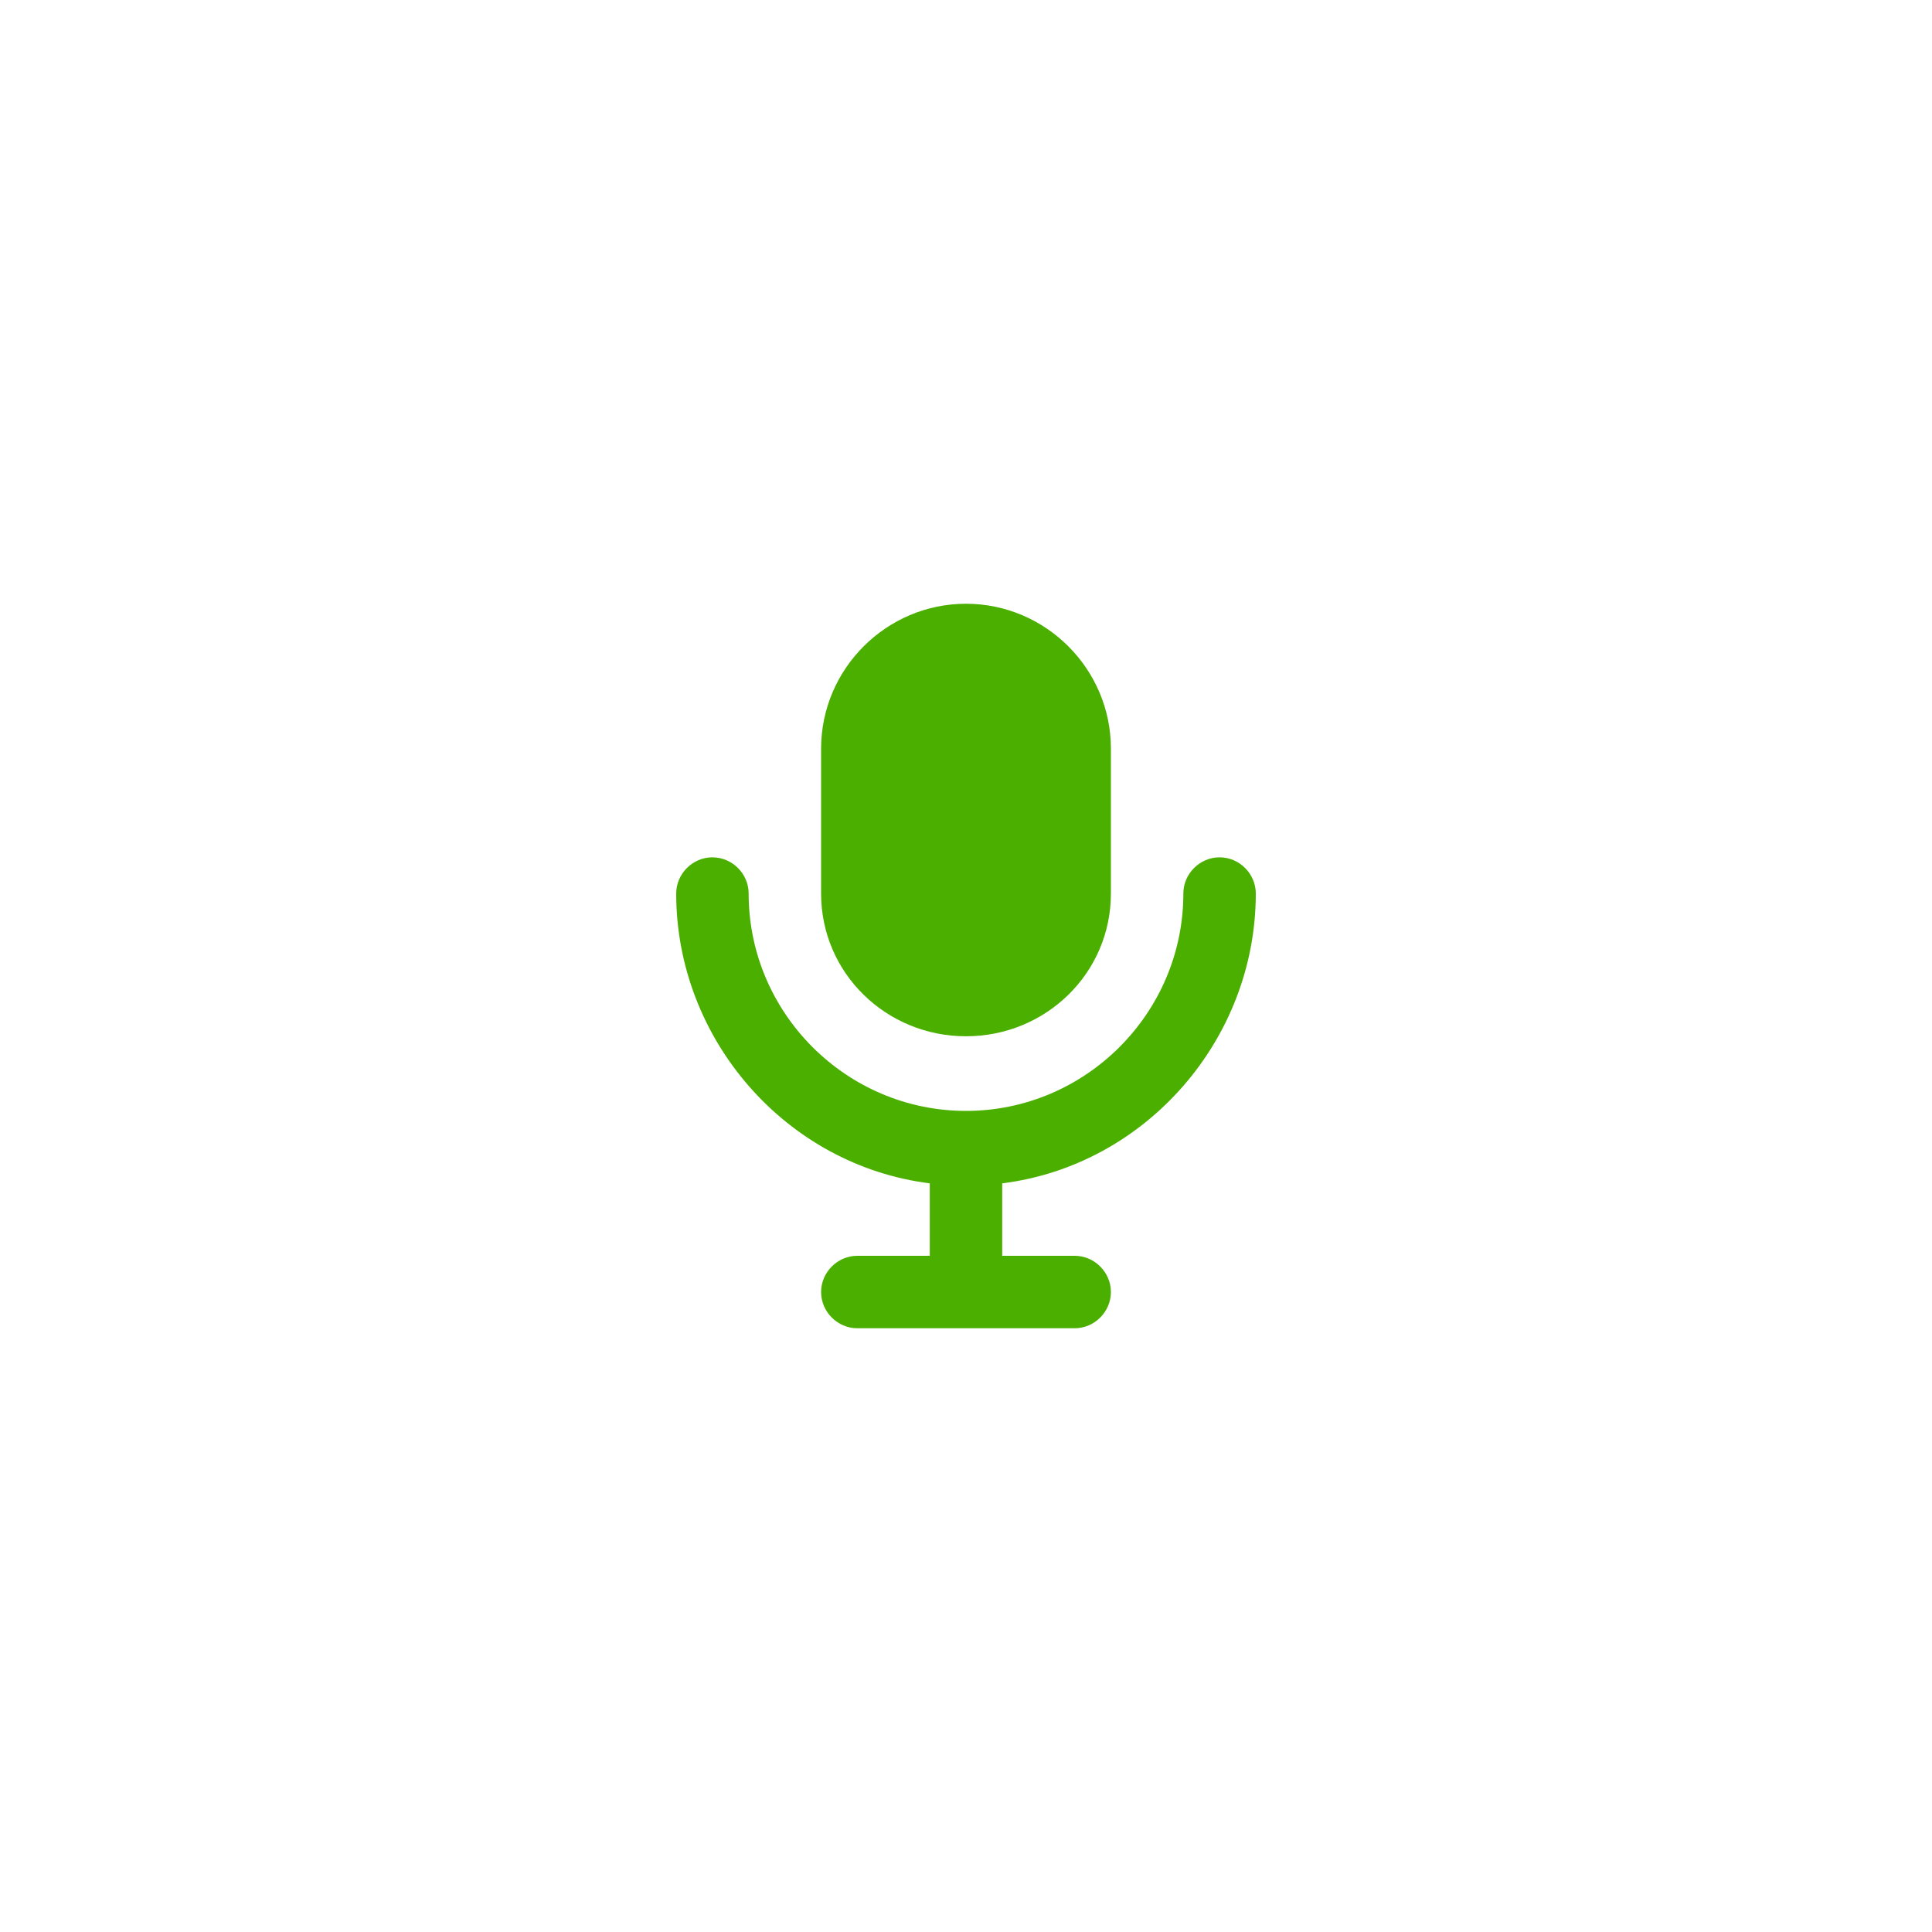
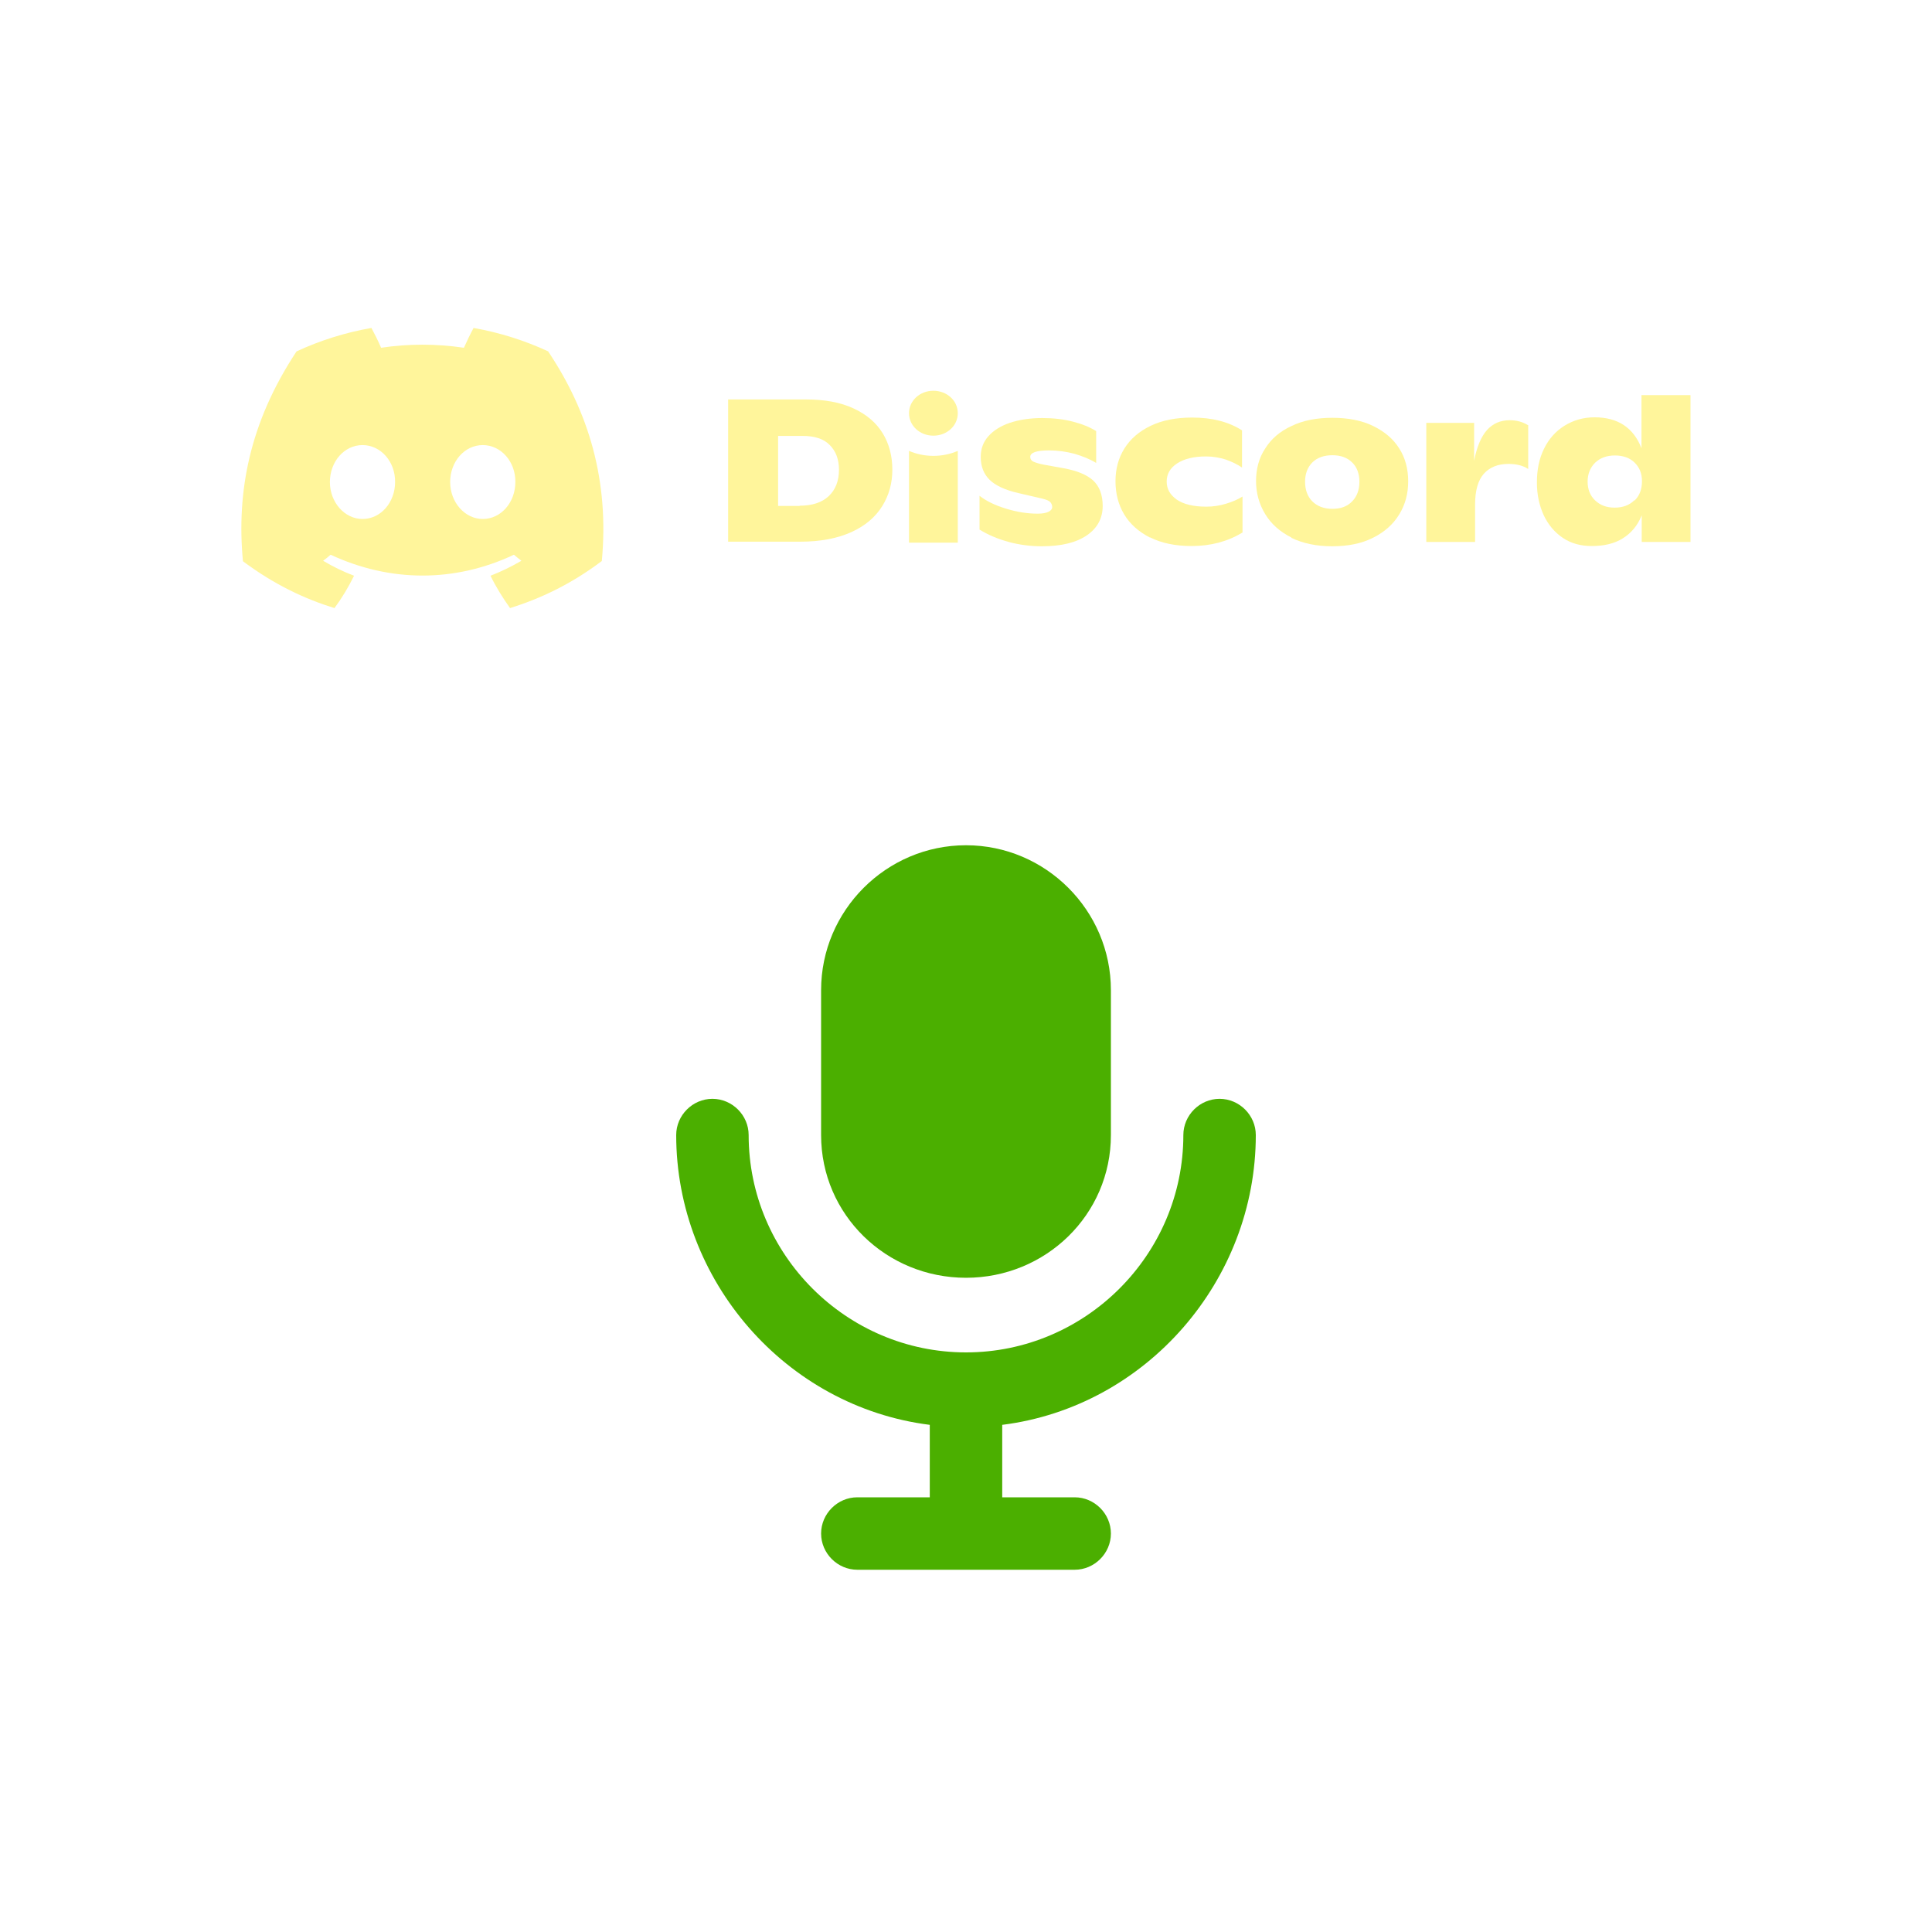
- <svg xmlns="http://www.w3.org/2000/svg" id="microphone-unmuted" viewBox="0 0 80 80">
+ <svg xmlns="http://www.w3.org/2000/svg" id="unmuted" viewBox="0 0 80 80">
  <defs>
-     <style>.cls-1{fill:#4baf00;stroke-width:0px;}</style>
+     <style>.cls-1{fill:#4baf00;}.cls-1,.cls-2{stroke-width:0px;}.cls-2{fill:#fff59b;}</style>
  </defs>
-   <path class="cls-1" d="M40,25c-3.3,0-6,2.7-6,6v6c0,3.3,2.7,5.91,6,5.91s6-2.61,6-5.91v-6c0-3.3-2.7-6-6-6Z" />
-   <path class="cls-1" d="M31,37c0-.82-.68-1.5-1.5-1.5s-1.5.68-1.5,1.5c0,6.02,4.53,11.25,10.5,12v3h-3c-.82,0-1.5.68-1.5,1.5s.68,1.5,1.5,1.5h9c.82,0,1.5-.68,1.5-1.5s-.68-1.5-1.5-1.5h-3v-3c5.97-.75,10.5-5.98,10.5-12,0-.82-.68-1.5-1.5-1.5s-1.5.68-1.5,1.5c0,4.95-4.05,9-9,9s-9-4.05-9-9Z" />
+   <path class="cls-1" d="M40,35c-3.3,0-6,2.7-6,6v6c0,3.3,2.7,5.91,6,5.91s6-2.61,6-5.91v-6c0-3.3-2.7-6-6-6Z" />
+   <path class="cls-1" d="M31,47c0-.82-.68-1.5-1.5-1.5s-1.5.68-1.5,1.5c0,6.02,4.53,11.25,10.5,12v3h-3c-.82,0-1.5.68-1.5,1.5s.68,1.5,1.5,1.5h9c.82,0,1.5-.68,1.5-1.5s-.68-1.5-1.5-1.5h-3v-3c5.97-.75,10.5-5.98,10.5-12,0-.82-.68-1.5-1.5-1.5s-1.5.68-1.5,1.5c0,4.95-4.05,9-9,9s-9-4.05-9-9Z" />
+   <path class="cls-2" d="M22.7,14.55c-.97-.45-2.01-.78-3.09-.97-.13.24-.29.57-.4.82-1.15-.17-2.3-.17-3.43,0-.11-.26-.27-.58-.4-.82-1.09.19-2.13.52-3.1.97-1.96,2.96-2.49,5.84-2.22,8.69,1.3.97,2.56,1.56,3.79,1.94.31-.42.58-.87.81-1.34-.45-.17-.88-.38-1.28-.62.11-.08.21-.16.31-.25,2.47,1.15,5.15,1.15,7.59,0,.1.09.21.17.31.25-.41.24-.84.45-1.28.62.23.47.51.92.81,1.34,1.24-.39,2.5-.97,3.8-1.95.31-3.3-.53-6.16-2.23-8.69ZM15.01,21.49c-.74,0-1.35-.69-1.35-1.53s.59-1.53,1.35-1.53,1.36.69,1.35,1.53c0,.84-.59,1.53-1.35,1.53ZM19.99,21.49c-.74,0-1.35-.69-1.35-1.53s.59-1.53,1.35-1.53,1.36.69,1.35,1.53c0,.84-.59,1.53-1.35,1.53Z" />
+   <path class="cls-2" d="M30.15,16.54h3.22c.78,0,1.43.12,1.97.37.54.25.94.59,1.21,1.03.27.44.4.95.4,1.51s-.14,1.06-.42,1.51c-.28.45-.7.81-1.27,1.07-.57.26-1.28.4-2.12.4h-2.99v-5.9ZM33.11,20.94c.52,0,.92-.13,1.21-.4.28-.27.42-.63.42-1.09,0-.43-.13-.77-.38-1.02-.25-.26-.63-.38-1.13-.38h-1.01v2.9h.89Z" />
+   <path class="cls-2" d="M41.77,22.44c-.45-.12-.85-.29-1.21-.51v-1.4c.27.21.63.39,1.09.53.45.14.89.21,1.32.21.2,0,.35-.03.45-.08.1-.05.15-.12.15-.19,0-.08-.03-.15-.08-.21-.06-.06-.16-.1-.32-.14l-.99-.23c-.57-.13-.97-.32-1.21-.56-.24-.24-.36-.55-.36-.94,0-.33.1-.61.31-.85.21-.24.51-.43.89-.56.39-.13.84-.2,1.35-.2.46,0,.89.05,1.27.15.39.1.7.23.96.39v1.32c-.26-.16-.56-.28-.9-.38-.34-.09-.69-.14-1.05-.14-.52,0-.78.09-.78.27,0,.08.04.15.12.19.08.04.23.09.44.13l.83.15c.54.1.94.26,1.21.5.26.24.4.59.4,1.06,0,.51-.22.92-.66,1.22s-1.06.45-1.86.45c-.47,0-.93-.06-1.38-.18Z" />
+   <path class="cls-2" d="M47.62,22.26c-.47-.24-.83-.56-1.07-.96s-.36-.86-.36-1.37.12-.96.37-1.36.61-.71,1.09-.94c.48-.23,1.05-.34,1.72-.34.83,0,1.51.18,2.06.53v1.54c-.19-.13-.42-.24-.67-.33-.26-.08-.53-.13-.82-.13-.51,0-.91.1-1.2.29-.29.19-.43.44-.43.75s.14.55.42.75c.28.19.69.29,1.22.29.27,0,.55-.04.81-.12.27-.08.5-.18.69-.3v1.49c-.61.37-1.31.56-2.11.56-.67,0-1.25-.12-1.72-.36Z" />
+   <path class="cls-2" d="M53.48,22.26c-.48-.24-.84-.56-1.09-.97-.25-.41-.38-.87-.38-1.37s.12-.96.38-1.35c.25-.4.61-.71,1.09-.93.47-.23,1.04-.34,1.69-.34s1.22.11,1.69.34.83.53,1.08.93c.25.39.37.85.37,1.36s-.12.96-.37,1.37c-.25.41-.61.73-1.09.97-.48.24-1.04.35-1.69.35s-1.21-.12-1.69-.35ZM55.99,20.76c.2-.2.3-.48.3-.81s-.1-.61-.3-.8c-.2-.2-.47-.3-.82-.3s-.63.1-.83.3c-.2.2-.3.47-.3.8s.1.61.3.81c.2.2.48.31.83.31.35,0,.62-.1.82-.31Z" />
+   <path class="cls-2" d="M63.28,17.6v1.82c-.21-.14-.48-.21-.82-.21-.44,0-.78.14-1.02.41-.24.27-.36.7-.36,1.27v1.55h-2.02v-4.93h1.98v1.57c.11-.57.29-1,.53-1.27.24-.27.56-.41.94-.41.29,0,.54.07.75.2Z" />
+   <path class="cls-2" d="M70,16.37v6.07h-2.02v-1.1c-.17.42-.43.73-.78.95-.35.22-.78.32-1.29.32-.46,0-.86-.11-1.2-.34-.34-.23-.6-.54-.79-.94-.18-.4-.28-.84-.28-1.35,0-.52.09-.98.29-1.39.2-.41.48-.73.85-.96.37-.23.78-.35,1.25-.35.96,0,1.61.43,1.94,1.28v-2.2h2.02ZM67.68,20.73c.21-.2.31-.47.31-.8s-.1-.57-.3-.77c-.2-.2-.48-.3-.82-.3s-.61.1-.82.3c-.2.2-.31.46-.31.78s.1.58.31.78.47.3.81.3c.34,0,.61-.1.82-.31Z" />
+   <path class="cls-2" d="M38.65,18.04c.56,0,1.01-.41,1.01-.93s-.45-.93-1.01-.93-1.01.41-1.01.93.45.93,1.01.93Z" />
+   <path class="cls-2" d="M37.64,18.67c.62.27,1.38.28,2.02,0v3.8h-2.02v-3.8Z" />
</svg>
